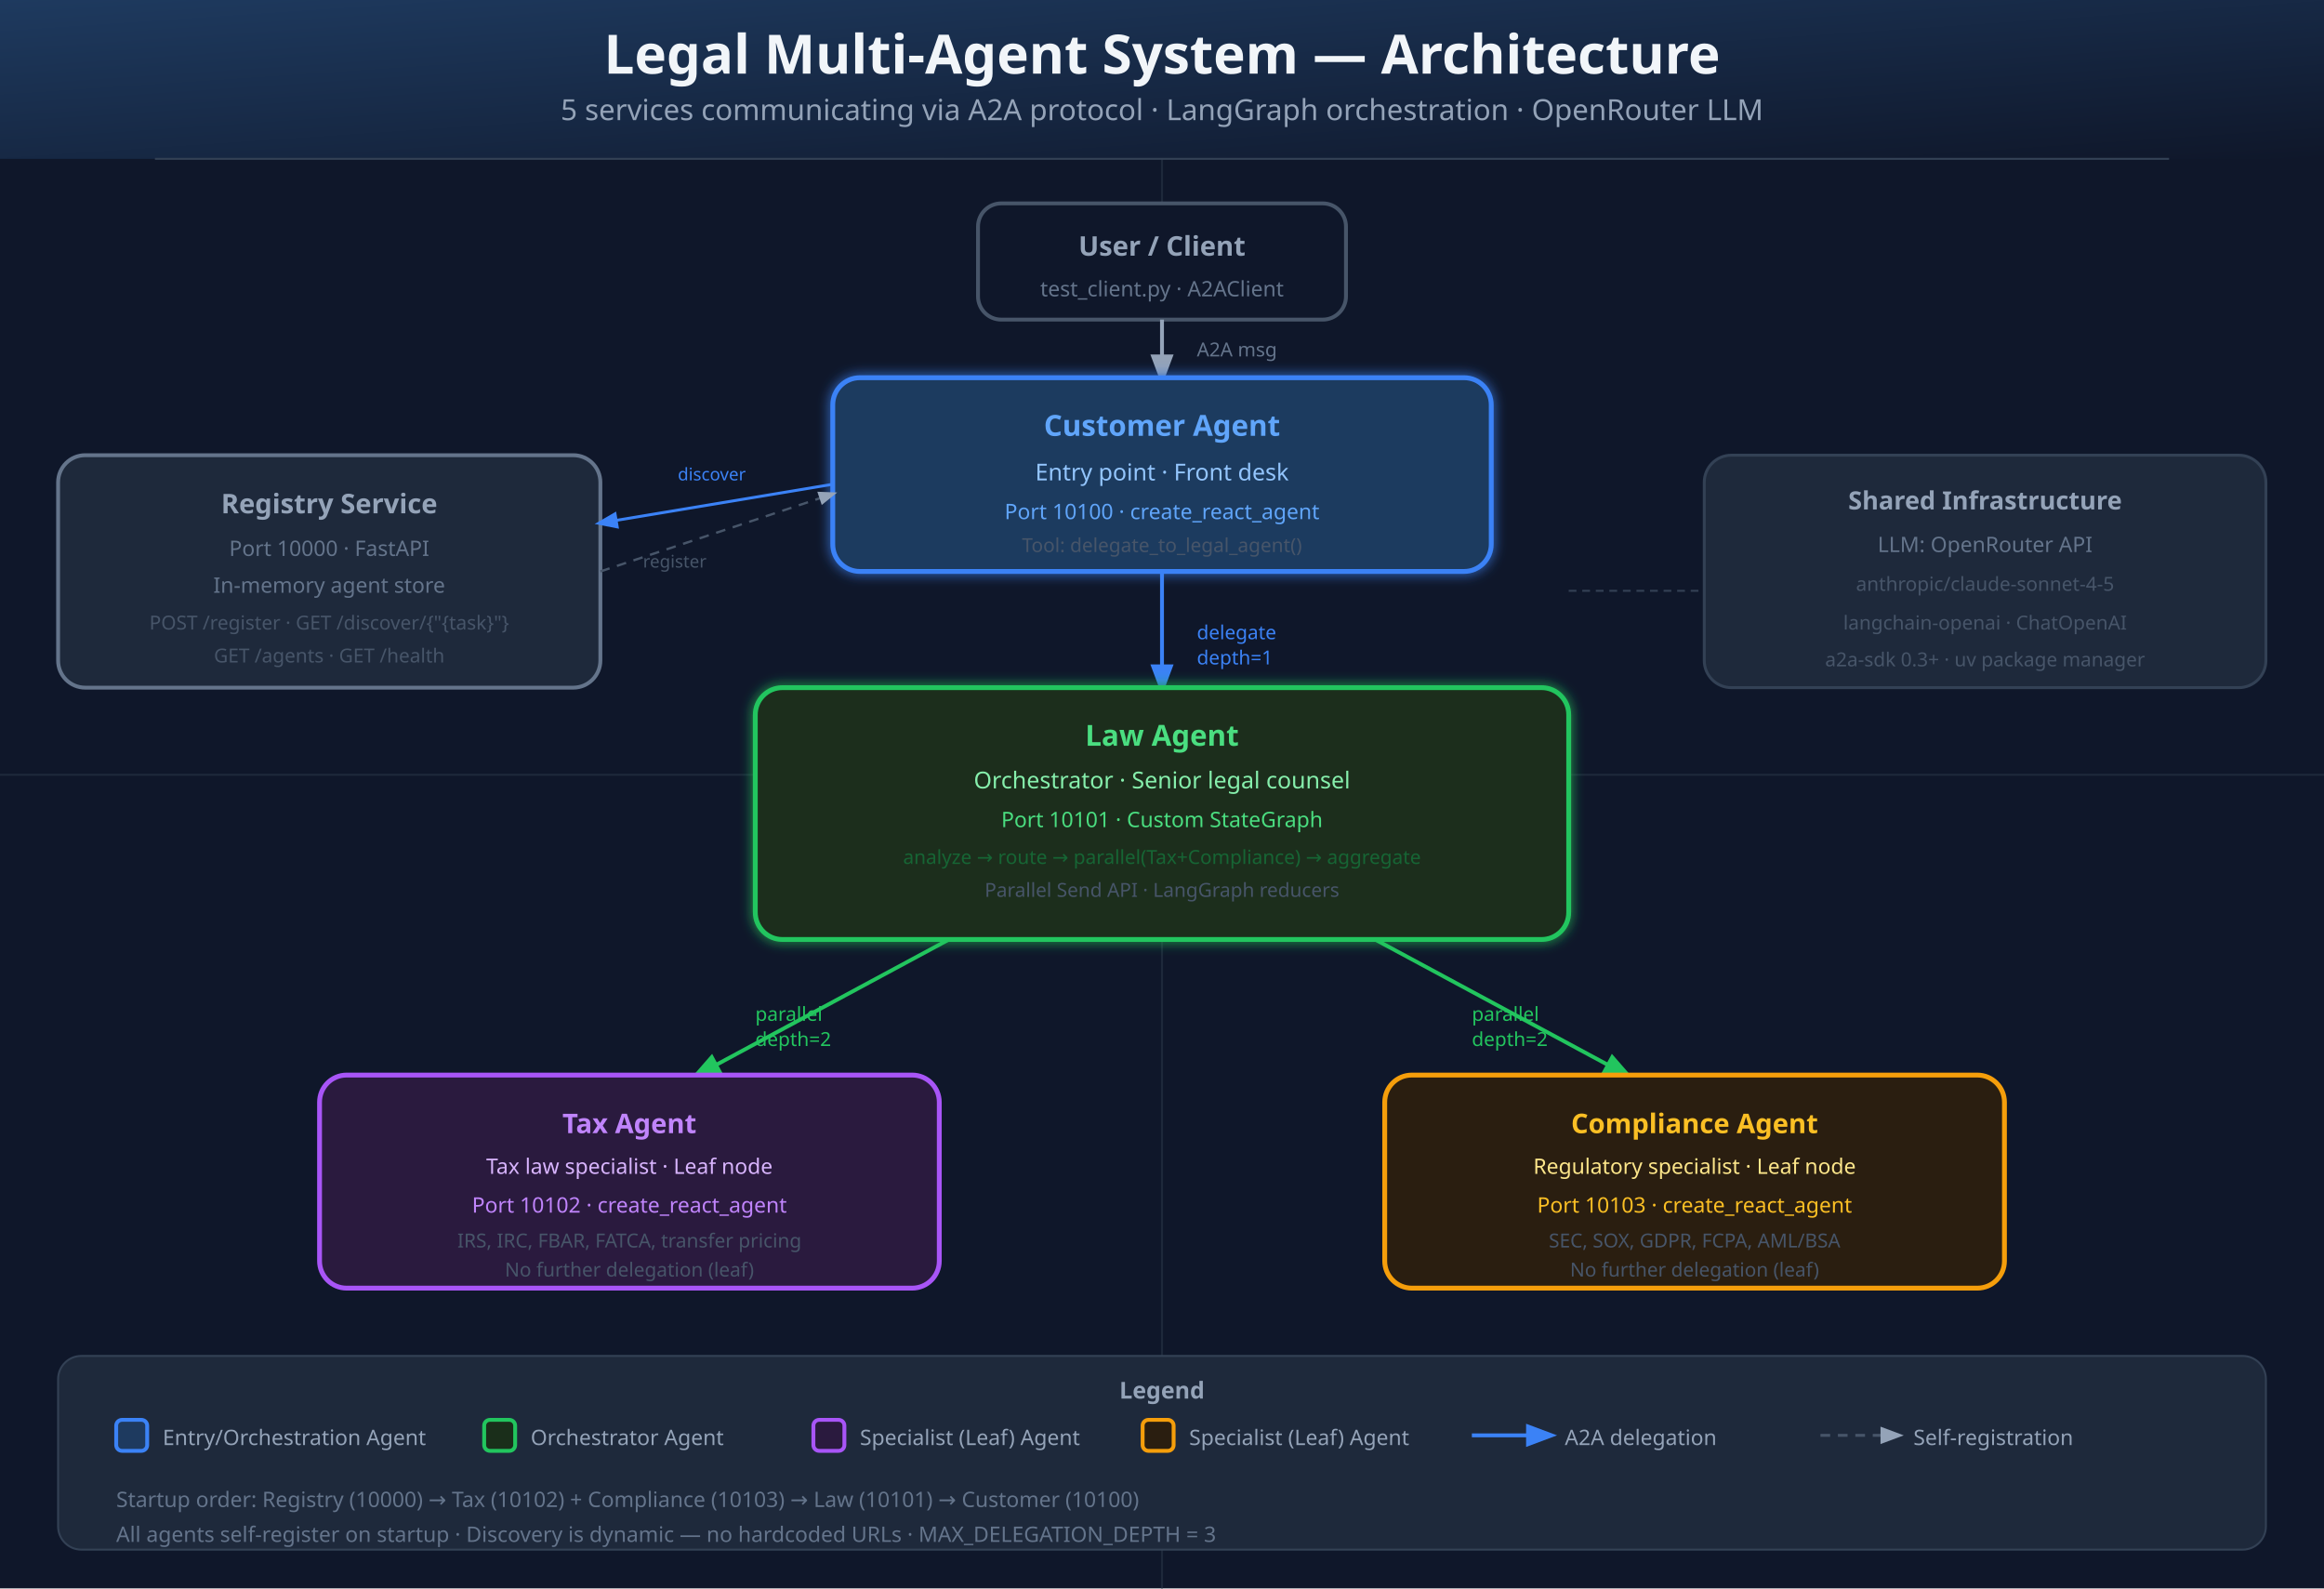
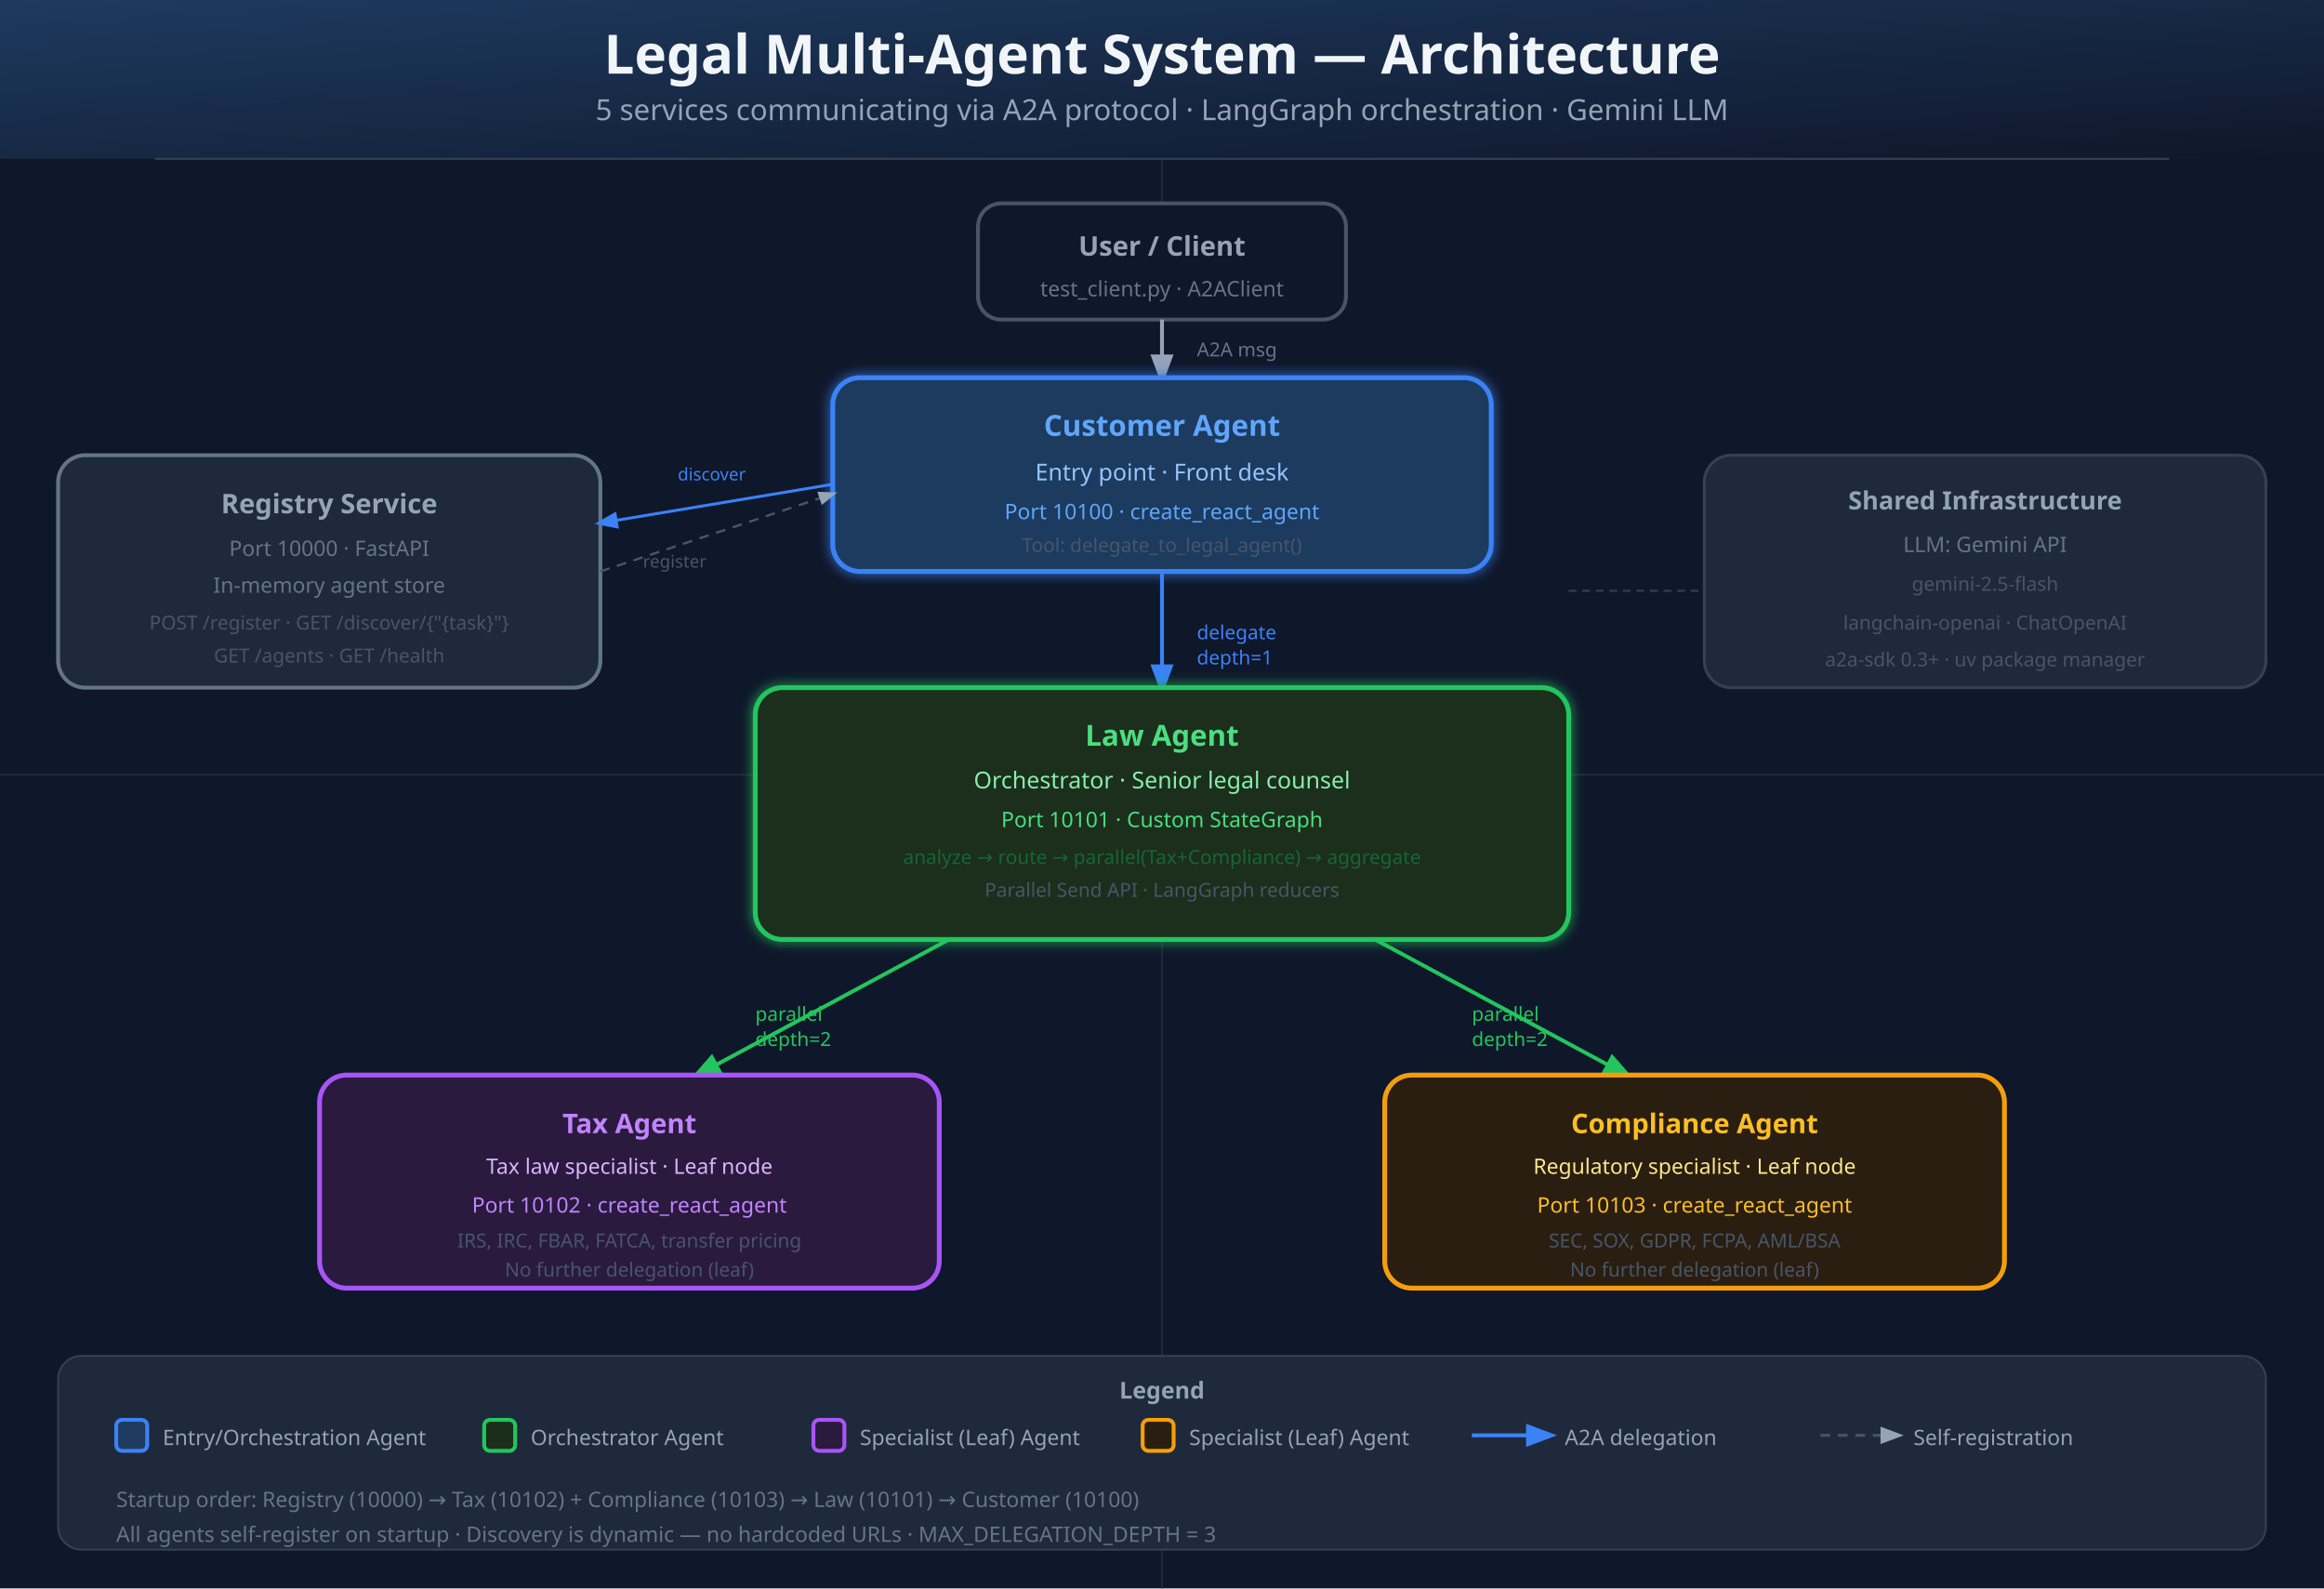
<svg xmlns="http://www.w3.org/2000/svg" viewBox="0 0 1200 820" font-family="'Segoe UI', system-ui, sans-serif">
  <defs>
    <marker id="arrowW" markerWidth="8" markerHeight="8" refX="6" refY="3" orient="auto">
      <path d="M0,0 L0,6 L8,3 z" fill="#94a3b8" />
    </marker>
    <marker id="arrowB" markerWidth="8" markerHeight="8" refX="6" refY="3" orient="auto">
      <path d="M0,0 L0,6 L8,3 z" fill="#3b82f6" />
    </marker>
    <marker id="arrowG" markerWidth="8" markerHeight="8" refX="6" refY="3" orient="auto">
      <path d="M0,0 L0,6 L8,3 z" fill="#22c55e" />
    </marker>
    <marker id="arrowP" markerWidth="8" markerHeight="8" refX="6" refY="3" orient="auto">
      <path d="M0,0 L0,6 L8,3 z" fill="#a855f7" />
    </marker>
    <marker id="arrowA" markerWidth="8" markerHeight="8" refX="6" refY="3" orient="auto">
      <path d="M0,0 L0,6 L8,3 z" fill="#f59e0b" />
    </marker>
    <filter id="glow">
      <feGaussianBlur stdDeviation="3" result="coloredBlur" />
      <feMerge>
        <feMergeNode in="coloredBlur" />
        <feMergeNode in="SourceGraphic" />
      </feMerge>
    </filter>
    <linearGradient id="heroGrad" x1="0" y1="0" x2="1" y2="1">
      <stop offset="0%" stop-color="#1e3a5f" />
      <stop offset="100%" stop-color="#0f172a" />
    </linearGradient>
  </defs>
  <rect width="1200" height="820" fill="#0f172a" />
  <line x1="0" y1="400" x2="1200" y2="400" stroke="#1e293b" stroke-width="1" />
  <line x1="600" y1="82" x2="600" y2="820" stroke="#1e293b" stroke-width="1" />
  <rect x="0" y="0" width="1200" height="82" fill="url(#heroGrad)" />
  <text x="600" y="38" text-anchor="middle" font-size="28" font-weight="700" fill="#f1f5f9">Legal Multi-Agent System — Architecture</text>
-   <text x="600" y="62" text-anchor="middle" font-size="15" fill="#94a3b8">5 services communicating via A2A protocol · LangGraph orchestration · OpenRouter LLM</text>
+   <text x="600" y="62" text-anchor="middle" font-size="15" fill="#94a3b8">5 services communicating via A2A protocol · LangGraph orchestration · Gemini LLM</text>
  <line x1="80" y1="82" x2="1120" y2="82" stroke="#334155" stroke-width="1" />
  <rect x="505" y="105" width="190" height="60" rx="12" fill="#0f172a" stroke="#475569" stroke-width="2" />
  <text x="600" y="132" text-anchor="middle" font-size="14" font-weight="700" fill="#94a3b8">User / Client</text>
  <text x="600" y="153" text-anchor="middle" font-size="11" fill="#64748b">test_client.py · A2AClient</text>
  <line x1="600" y1="165" x2="600" y2="195" stroke="#94a3b8" stroke-width="2" marker-end="url(#arrowW)" />
  <text x="618" y="184" font-size="10" fill="#64748b">A2A msg</text>
  <rect x="430" y="195" width="340" height="100" rx="14" fill="#1e3a5f" stroke="#3b82f6" stroke-width="2.5" filter="url(#glow)" />
  <text x="600" y="225" text-anchor="middle" font-size="15" font-weight="700" fill="#60a5fa">Customer Agent</text>
  <text x="600" y="248" text-anchor="middle" font-size="12" fill="#93c5fd">Entry point · Front desk</text>
  <text x="600" y="268" text-anchor="middle" font-size="11" fill="#60a5fa">Port 10100 · create_react_agent</text>
  <text x="600" y="285" text-anchor="middle" font-size="10" fill="#475569">Tool: delegate_to_legal_agent()</text>
  <rect x="30" y="235" width="280" height="120" rx="14" fill="#1e293b" stroke="#64748b" stroke-width="2" />
  <text x="170" y="265" text-anchor="middle" font-size="14" font-weight="700" fill="#94a3b8">Registry Service</text>
  <text x="170" y="287" text-anchor="middle" font-size="11" fill="#64748b">Port 10000 · FastAPI</text>
  <text x="170" y="306" text-anchor="middle" font-size="11" fill="#64748b">In-memory agent store</text>
  <text x="170" y="325" text-anchor="middle" font-size="10" fill="#475569">POST /register · GET /discover/{"{task}"}</text>
  <text x="170" y="342" text-anchor="middle" font-size="10" fill="#475569">GET /agents · GET /health</text>
  <line x1="310" y1="295" x2="430" y2="255" stroke="#475569" stroke-width="1.2" stroke-dasharray="5,4" marker-end="url(#arrowW)" />
  <line x1="430" y1="250" x2="310" y2="270" stroke="#3b82f6" stroke-width="1.5" marker-end="url(#arrowB)" />
  <text x="350" y="248" font-size="9" fill="#3b82f6">discover</text>
  <text x="332" y="293" font-size="9" fill="#475569">register</text>
  <line x1="600" y1="295" x2="600" y2="355" stroke="#3b82f6" stroke-width="2" marker-end="url(#arrowB)" />
  <text x="618" y="330" font-size="10" fill="#3b82f6">delegate</text>
  <text x="618" y="343" font-size="10" fill="#3b82f6">depth=1</text>
  <rect x="390" y="355" width="420" height="130" rx="14" fill="#1a2e1a" stroke="#22c55e" stroke-width="2.5" filter="url(#glow)" />
  <text x="600" y="385" text-anchor="middle" font-size="15" font-weight="700" fill="#4ade80">Law Agent</text>
  <text x="600" y="407" text-anchor="middle" font-size="12" fill="#86efac">Orchestrator · Senior legal counsel</text>
  <text x="600" y="427" text-anchor="middle" font-size="11" fill="#4ade80">Port 10101 · Custom StateGraph</text>
  <text x="600" y="446" text-anchor="middle" font-size="10" fill="#166534">analyze → route → parallel(Tax+Compliance) → aggregate</text>
  <text x="600" y="463" text-anchor="middle" font-size="10" fill="#475569">Parallel Send API · LangGraph reducers</text>
  <line x1="490" y1="485" x2="360" y2="555" stroke="#22c55e" stroke-width="2" marker-end="url(#arrowG)" />
  <text x="390" y="527" font-size="10" fill="#22c55e">parallel</text>
  <text x="390" y="540" font-size="10" fill="#22c55e">depth=2</text>
  <line x1="710" y1="485" x2="840" y2="555" stroke="#22c55e" stroke-width="2" marker-end="url(#arrowG)" />
  <text x="760" y="527" font-size="10" fill="#22c55e">parallel</text>
  <text x="760" y="540" font-size="10" fill="#22c55e">depth=2</text>
  <rect x="165" y="555" width="320" height="110" rx="14" fill="#2a1a3e" stroke="#a855f7" stroke-width="2.5" />
  <text x="325" y="585" text-anchor="middle" font-size="14" font-weight="700" fill="#c084fc">Tax Agent</text>
  <text x="325" y="606" text-anchor="middle" font-size="11" fill="#d8b4fe">Tax law specialist · Leaf node</text>
  <text x="325" y="626" text-anchor="middle" font-size="11" fill="#c084fc">Port 10102 · create_react_agent</text>
  <text x="325" y="644" text-anchor="middle" font-size="10" fill="#475569">IRS, IRC, FBAR, FATCA, transfer pricing</text>
  <text x="325" y="659" text-anchor="middle" font-size="10" fill="#475569">No further delegation (leaf)</text>
  <rect x="715" y="555" width="320" height="110" rx="14" fill="#2a1e10" stroke="#f59e0b" stroke-width="2.5" />
  <text x="875" y="585" text-anchor="middle" font-size="14" font-weight="700" fill="#fbbf24">Compliance Agent</text>
  <text x="875" y="606" text-anchor="middle" font-size="11" fill="#fde68a">Regulatory specialist · Leaf node</text>
  <text x="875" y="626" text-anchor="middle" font-size="11" fill="#fbbf24">Port 10103 · create_react_agent</text>
  <text x="875" y="644" text-anchor="middle" font-size="10" fill="#475569">SEC, SOX, GDPR, FCPA, AML/BSA</text>
  <text x="875" y="659" text-anchor="middle" font-size="10" fill="#475569">No further delegation (leaf)</text>
  <rect x="880" y="235" width="290" height="120" rx="14" fill="#1e293b" stroke="#334155" stroke-width="1.5" />
  <text x="1025" y="263" text-anchor="middle" font-size="13" font-weight="700" fill="#94a3b8">Shared Infrastructure</text>
-   <text x="1025" y="285" text-anchor="middle" font-size="11" fill="#64748b">LLM: OpenRouter API</text>
-   <text x="1025" y="305" text-anchor="middle" font-size="10" fill="#475569">anthropic/claude-sonnet-4-5</text>
+   <text x="1025" y="285" text-anchor="middle" font-size="11" fill="#64748b">LLM: Gemini API</text>
+   <text x="1025" y="305" text-anchor="middle" font-size="10" fill="#475569">gemini-2.5-flash</text>
  <text x="1025" y="325" text-anchor="middle" font-size="10" fill="#475569">langchain-openai · ChatOpenAI</text>
  <text x="1025" y="344" text-anchor="middle" font-size="10" fill="#475569">a2a-sdk 0.3+ · uv package manager</text>
  <line x1="810" y1="305" x2="880" y2="305" stroke="#334155" stroke-width="1" stroke-dasharray="4,3" />
  <rect x="30" y="700" width="1140" height="100" rx="12" fill="#1e293b" stroke="#334155" stroke-width="1" />
  <text x="600" y="722" text-anchor="middle" font-size="12" font-weight="700" fill="#94a3b8">Legend</text>
  <rect x="60" y="733" width="16" height="16" rx="3" fill="#1e3a5f" stroke="#3b82f6" stroke-width="2" />
  <text x="84" y="746" font-size="11" fill="#94a3b8">Entry/Orchestration Agent</text>
  <rect x="250" y="733" width="16" height="16" rx="3" fill="#1a2e1a" stroke="#22c55e" stroke-width="2" />
  <text x="274" y="746" font-size="11" fill="#94a3b8">Orchestrator Agent</text>
  <rect x="420" y="733" width="16" height="16" rx="3" fill="#2a1a3e" stroke="#a855f7" stroke-width="2" />
  <text x="444" y="746" font-size="11" fill="#94a3b8">Specialist (Leaf) Agent</text>
  <rect x="590" y="733" width="16" height="16" rx="3" fill="#2a1e10" stroke="#f59e0b" stroke-width="2" />
  <text x="614" y="746" font-size="11" fill="#94a3b8">Specialist (Leaf) Agent</text>
  <line x1="760" y1="741" x2="800" y2="741" stroke="#3b82f6" stroke-width="2" marker-end="url(#arrowB)" />
  <text x="808" y="746" font-size="11" fill="#94a3b8">A2A delegation</text>
  <line x1="940" y1="741" x2="980" y2="741" stroke="#475569" stroke-width="1.5" stroke-dasharray="5,4" marker-end="url(#arrowW)" />
  <text x="988" y="746" font-size="11" fill="#94a3b8">Self-registration</text>
  <text x="60" y="778" font-size="11" fill="#64748b">Startup order: Registry (10000) → Tax (10102) + Compliance (10103) → Law (10101) → Customer (10100)</text>
  <text x="60" y="796" font-size="11" fill="#64748b">All agents self-register on startup · Discovery is dynamic — no hardcoded URLs · MAX_DELEGATION_DEPTH = 3</text>
</svg>
